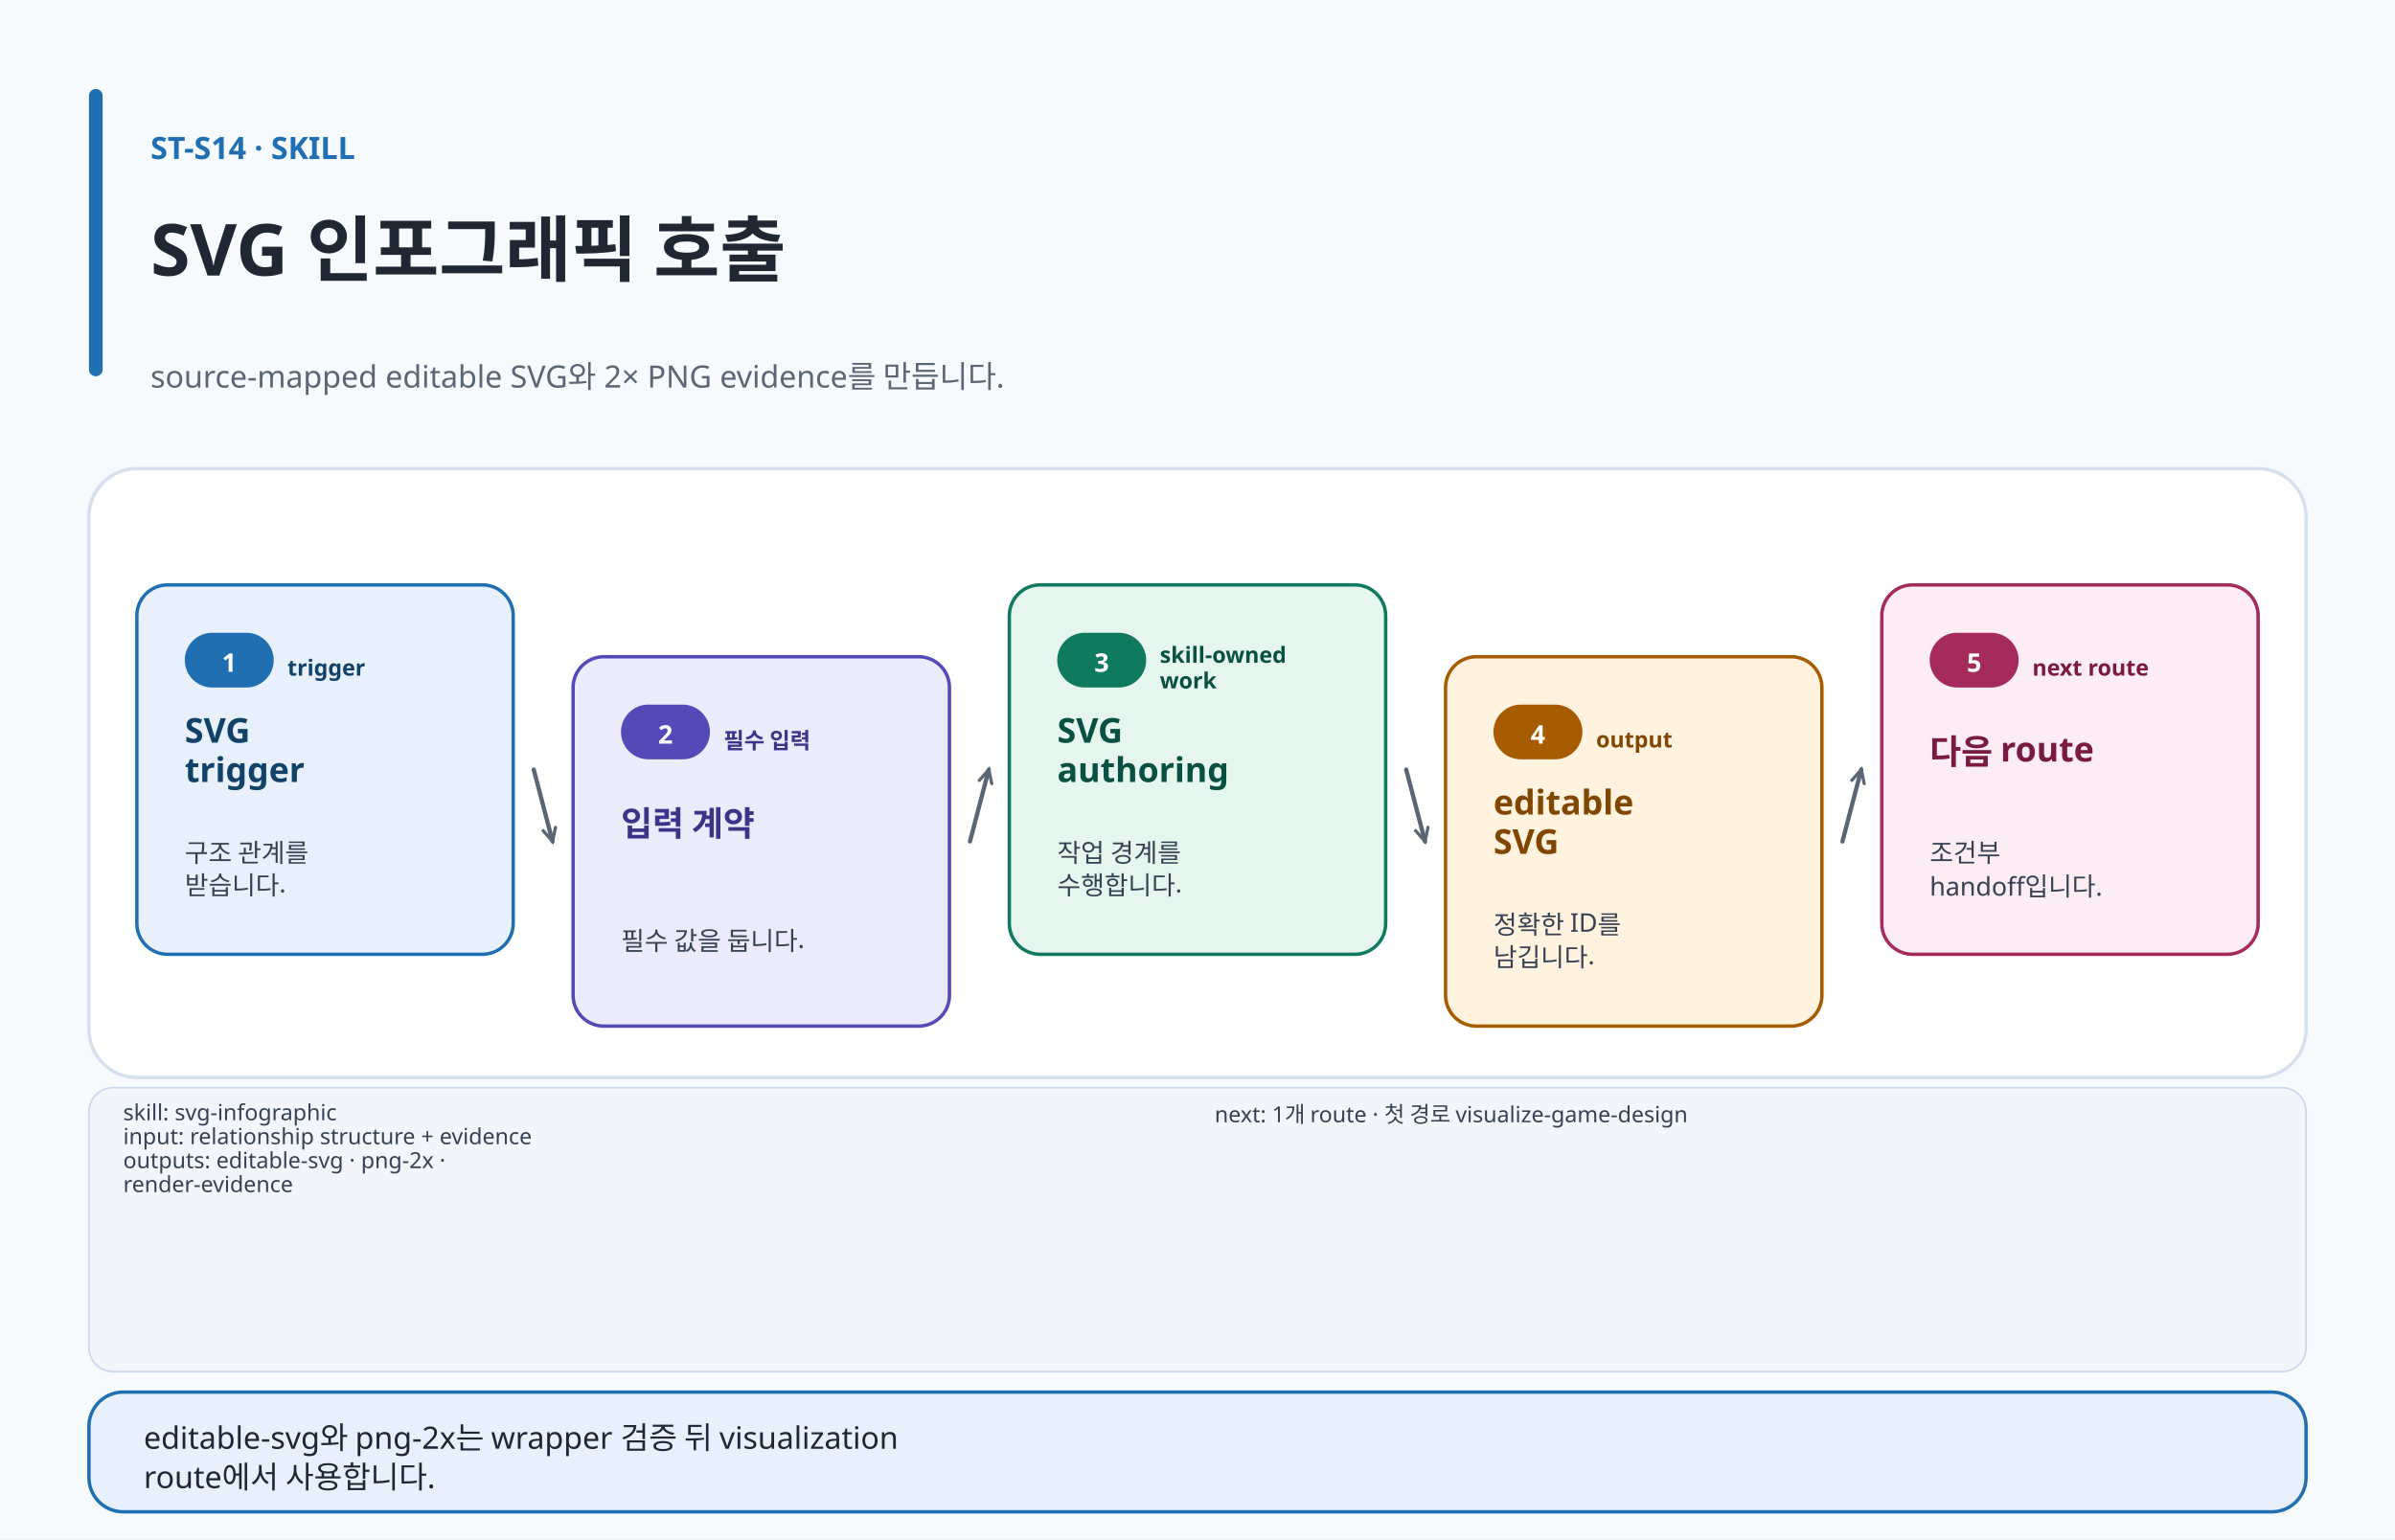
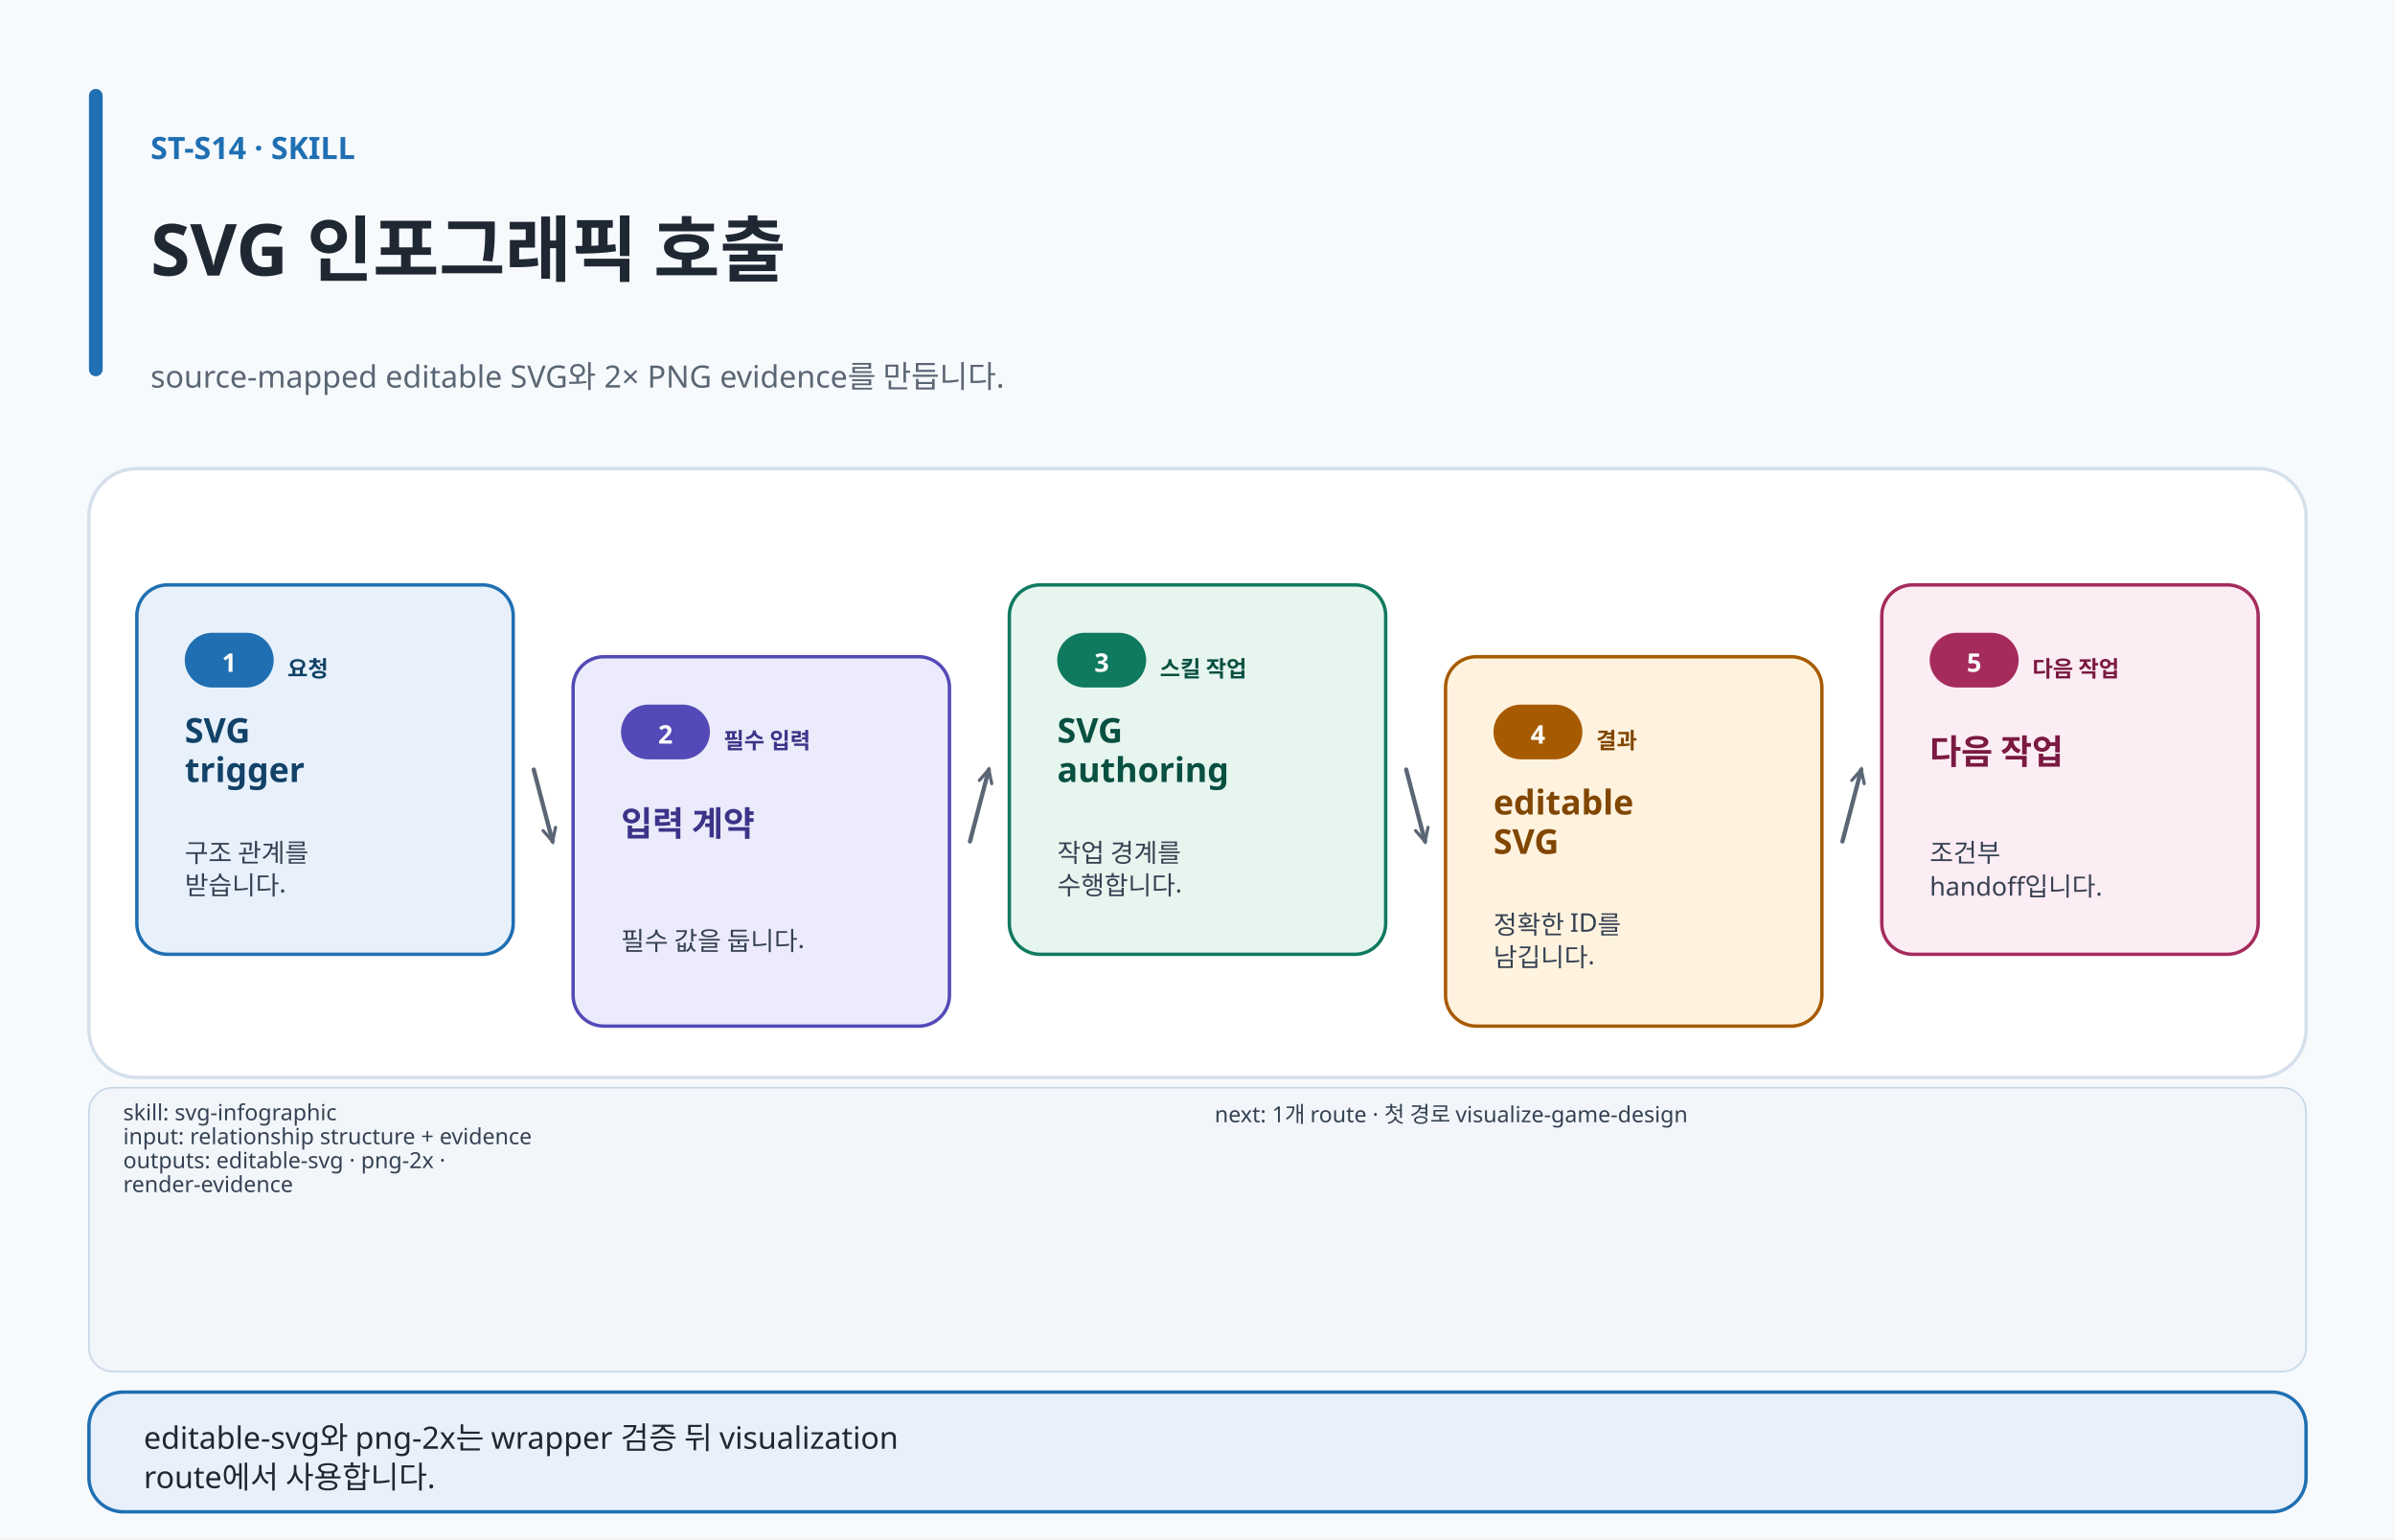
<svg xmlns="http://www.w3.org/2000/svg" viewBox="0 0 1400 900" width="1400" height="900" role="img" aria-label="SVG 인포그래픽 직접 호출 흐름" style="font-family:Pretendard,'Apple SD Gothic Neo','Malgun Gothic','Noto Sans KR',sans-serif">
  <defs>
    <marker id="open-arrow" viewBox="0 0 12 12" refX="10" refY="6" markerWidth="11.25" markerHeight="11.25" markerUnits="userSpaceOnUse" orient="auto">
      <path d="M 2 2 L 10 6 L 2 10" fill="none" stroke="#5B6675" stroke-width="2" stroke-linecap="round" />
    </marker>
  </defs>
  <rect width="1400" height="900" fill="#F7FAFD" />
  <rect x="52" y="52" width="8" height="168" rx="4" fill="#1F6FB2" />
  <text data-text-role="eyebrow" x="88" y="86" text-anchor="start" dominant-baseline="central" fill="#1F6FB2" font-size="18" font-weight="700">
    <tspan x="88" dy="0">ST-S14 · SKILL</tspan>
  </text>
  <text data-text-role="title" x="88" y="141" text-anchor="start" dominant-baseline="central" fill="#1F2733" font-size="42" font-weight="700">
    <tspan x="88" dy="0">SVG 인포그래픽 호출</tspan>
  </text>
  <text data-text-role="description" x="88" y="218" text-anchor="start" dominant-baseline="central" fill="#5B6675" font-size="18" font-weight="400">
    <tspan x="88" dy="0">source-mapped editable SVG와 2× PNG evidence를 만듭니다.</tspan>
  </text>
  <rect x="52" y="274" width="1296" height="356" rx="28" fill="#FFFFFF" stroke="#D6E0EC" stroke-width="2" />
  <path d="M 312 450 L 323 492" fill="none" stroke="#5B6675" stroke-width="2.5" stroke-linecap="round" marker-end="url(#open-arrow)" />
  <path d="M 567 492 L 578 450" fill="none" stroke="#5B6675" stroke-width="2.5" stroke-linecap="round" marker-end="url(#open-arrow)" />
  <path d="M 822 450 L 833 492" fill="none" stroke="#5B6675" stroke-width="2.5" stroke-linecap="round" marker-end="url(#open-arrow)" />
  <path d="M 1077 492 L 1088 450" fill="none" stroke="#5B6675" stroke-width="2.5" stroke-linecap="round" marker-end="url(#open-arrow)" />
  <g aria-label="읽기 순서 1: SVG trigger">
    <rect x="80" y="342" width="220" height="216" rx="18" fill="#E8F1FB" stroke="#1F6FB2" stroke-width="2" />
    <rect x="108" y="370" width="52" height="32" rx="16" fill="#1F6FB2" />
    <text data-text-role="caption" x="134" y="387" text-anchor="middle" dominant-baseline="central" fill="#FFFFFF" font-size="15" font-weight="700">
      <tspan x="134" dy="0">1</tspan>
    </text>
    <text data-text-role="caption" x="168" y="390" text-anchor="start" dominant-baseline="central" fill="#124267" font-size="13" font-weight="700">
-       <tspan x="168" dy="0">trigger</tspan>
+       <tspan x="168" dy="0">요청</tspan>
    </text>
    <text data-text-role="card-title" x="108" y="426.5" text-anchor="start" dominant-baseline="central" fill="#124267" font-size="20" font-weight="700">
      <tspan x="108" dy="0">SVG</tspan>
      <tspan x="108" dy="23">trigger</tspan>
    </text>
    <text data-text-role="card-body" x="108" y="497.5" text-anchor="start" dominant-baseline="central" fill="#354152" font-size="15" font-weight="400">
      <tspan x="108" dy="0">구조 관계를</tspan>
      <tspan x="108" dy="19">받습니다.</tspan>
    </text>
  </g>
  <g aria-label="읽기 순서 2: 입력 계약">
    <rect x="335" y="384" width="220" height="216" rx="18" fill="#ECEBFB" stroke="#534AB7" stroke-width="2" />
    <rect x="363" y="412" width="52" height="32" rx="16" fill="#534AB7" />
    <text data-text-role="caption" x="389" y="429" text-anchor="middle" dominant-baseline="central" fill="#FFFFFF" font-size="15" font-weight="700">
      <tspan x="389" dy="0">2</tspan>
    </text>
    <text data-text-role="caption" x="423" y="432" text-anchor="start" dominant-baseline="central" fill="#3C3489" font-size="13" font-weight="700">
      <tspan x="423" dy="0">필수 입력</tspan>
    </text>
    <text data-text-role="card-title" x="363" y="480" text-anchor="start" dominant-baseline="central" fill="#3C3489" font-size="20" font-weight="700">
      <tspan x="363" dy="0">입력 계약</tspan>
    </text>
    <text data-text-role="card-body" x="363" y="549" text-anchor="start" dominant-baseline="central" fill="#354152" font-size="15" font-weight="400">
      <tspan x="363" dy="0">필수 값을 둡니다.</tspan>
    </text>
  </g>
  <g aria-label="읽기 순서 3: SVG authoring">
    <rect x="590" y="342" width="220" height="216" rx="18" fill="#E7F5EF" stroke="#0F7A5F" stroke-width="2" />
    <rect x="618" y="370" width="52" height="32" rx="16" fill="#0F7A5F" />
    <text data-text-role="caption" x="644" y="387" text-anchor="middle" dominant-baseline="central" fill="#FFFFFF" font-size="15" font-weight="700">
      <tspan x="644" dy="0">3</tspan>
    </text>
-     <text data-text-role="caption" x="678" y="382.5" text-anchor="start" dominant-baseline="central" fill="#085041" font-size="13" font-weight="700">
-       <tspan x="678" dy="0">skill-owned</tspan>
-       <tspan x="678" dy="15">work</tspan>
+     <text data-text-role="caption" x="678" y="390" text-anchor="start" dominant-baseline="central" fill="#085041" font-size="13" font-weight="700">
+       <tspan x="678" dy="0">스킬 작업</tspan>
    </text>
    <text data-text-role="card-title" x="618" y="426.5" text-anchor="start" dominant-baseline="central" fill="#085041" font-size="20" font-weight="700">
      <tspan x="618" dy="0">SVG</tspan>
      <tspan x="618" dy="23">authoring</tspan>
    </text>
    <text data-text-role="card-body" x="618" y="497.5" text-anchor="start" dominant-baseline="central" fill="#354152" font-size="15" font-weight="400">
      <tspan x="618" dy="0">작업 경계를</tspan>
      <tspan x="618" dy="19">수행합니다.</tspan>
    </text>
  </g>
  <g aria-label="읽기 순서 4: editable SVG">
    <rect x="845" y="384" width="220" height="216" rx="18" fill="#FFF3DF" stroke="#A75B00" stroke-width="2" />
    <rect x="873" y="412" width="52" height="32" rx="16" fill="#A75B00" />
    <text data-text-role="caption" x="899" y="429" text-anchor="middle" dominant-baseline="central" fill="#FFFFFF" font-size="15" font-weight="700">
      <tspan x="899" dy="0">4</tspan>
    </text>
    <text data-text-role="caption" x="933" y="432" text-anchor="start" dominant-baseline="central" fill="#814600" font-size="13" font-weight="700">
-       <tspan x="933" dy="0">output</tspan>
+       <tspan x="933" dy="0">결과</tspan>
    </text>
    <text data-text-role="card-title" x="873" y="468.5" text-anchor="start" dominant-baseline="central" fill="#814600" font-size="20" font-weight="700">
      <tspan x="873" dy="0">editable</tspan>
      <tspan x="873" dy="23">SVG</tspan>
    </text>
    <text data-text-role="card-body" x="873" y="539.5" text-anchor="start" dominant-baseline="central" fill="#354152" font-size="15" font-weight="400">
      <tspan x="873" dy="0">정확한 ID를</tspan>
      <tspan x="873" dy="19">남깁니다.</tspan>
    </text>
  </g>
-   <g aria-label="읽기 순서 5: 다음 route">
+   <g aria-label="읽기 순서 5: 다음 작업">
    <rect x="1100" y="342" width="220" height="216" rx="18" fill="#FCECF3" stroke="#A52B5D" stroke-width="2" />
    <rect x="1128" y="370" width="52" height="32" rx="16" fill="#A52B5D" />
    <text data-text-role="caption" x="1154" y="387" text-anchor="middle" dominant-baseline="central" fill="#FFFFFF" font-size="15" font-weight="700">
      <tspan x="1154" dy="0">5</tspan>
    </text>
    <text data-text-role="caption" x="1188" y="390" text-anchor="start" dominant-baseline="central" fill="#7A1942" font-size="13" font-weight="700">
-       <tspan x="1188" dy="0">next route</tspan>
+       <tspan x="1188" dy="0">다음 작업</tspan>
    </text>
    <text data-text-role="card-title" x="1128" y="438" text-anchor="start" dominant-baseline="central" fill="#7A1942" font-size="20" font-weight="700">
-       <tspan x="1128" dy="0">다음 route</tspan>
+       <tspan x="1128" dy="0">다음 작업</tspan>
    </text>
    <text data-text-role="card-body" x="1128" y="497.5" text-anchor="start" dominant-baseline="central" fill="#354152" font-size="15" font-weight="400">
      <tspan x="1128" dy="0">조건부</tspan>
      <tspan x="1128" dy="19">handoff입니다.</tspan>
    </text>
  </g>
  <rect x="52" y="636" width="1296" height="166" rx="14" fill="#F2F6FB" stroke="#C9D8E8" stroke-width="1" />
  <text data-text-role="semantic-rail" x="72" y="650" text-anchor="start" dominant-baseline="central" fill="#354152" font-size="13" font-weight="400">
    <tspan x="72" dy="0">skill: svg-infographic</tspan>
  </text>
  <text data-text-role="semantic-rail" x="72" y="664" text-anchor="start" dominant-baseline="central" fill="#354152" font-size="13" font-weight="400">
    <tspan x="72" dy="0">input: relationship structure + evidence</tspan>
  </text>
  <text data-text-role="semantic-rail" x="72" y="678" text-anchor="start" dominant-baseline="central" fill="#354152" font-size="13" font-weight="400">
    <tspan x="72" dy="0">outputs: editable-svg · png-2x ·</tspan>
    <tspan x="72" dy="14">render-evidence</tspan>
  </text>
  <text data-text-role="semantic-rail" x="710" y="650" text-anchor="start" dominant-baseline="central" fill="#354152" font-size="13" font-weight="400">
    <tspan x="710" dy="0">next: 1개 route · 첫 경로 visualize-game-design</tspan>
  </text>
  <rect x="52" y="814" width="1296" height="70" rx="20" fill="#E8F1FB" stroke="#1F6FB2" stroke-width="2" />
  <text data-text-role="footer" x="84" y="838.5" text-anchor="start" dominant-baseline="central" fill="#1F2733" font-size="18" font-weight="400">
    <tspan x="84" dy="0">editable-svg와 png-2x는 wrapper 검증 뒤 visualization</tspan>
    <tspan x="84" dy="23">route에서 사용합니다.</tspan>
  </text>
</svg>
